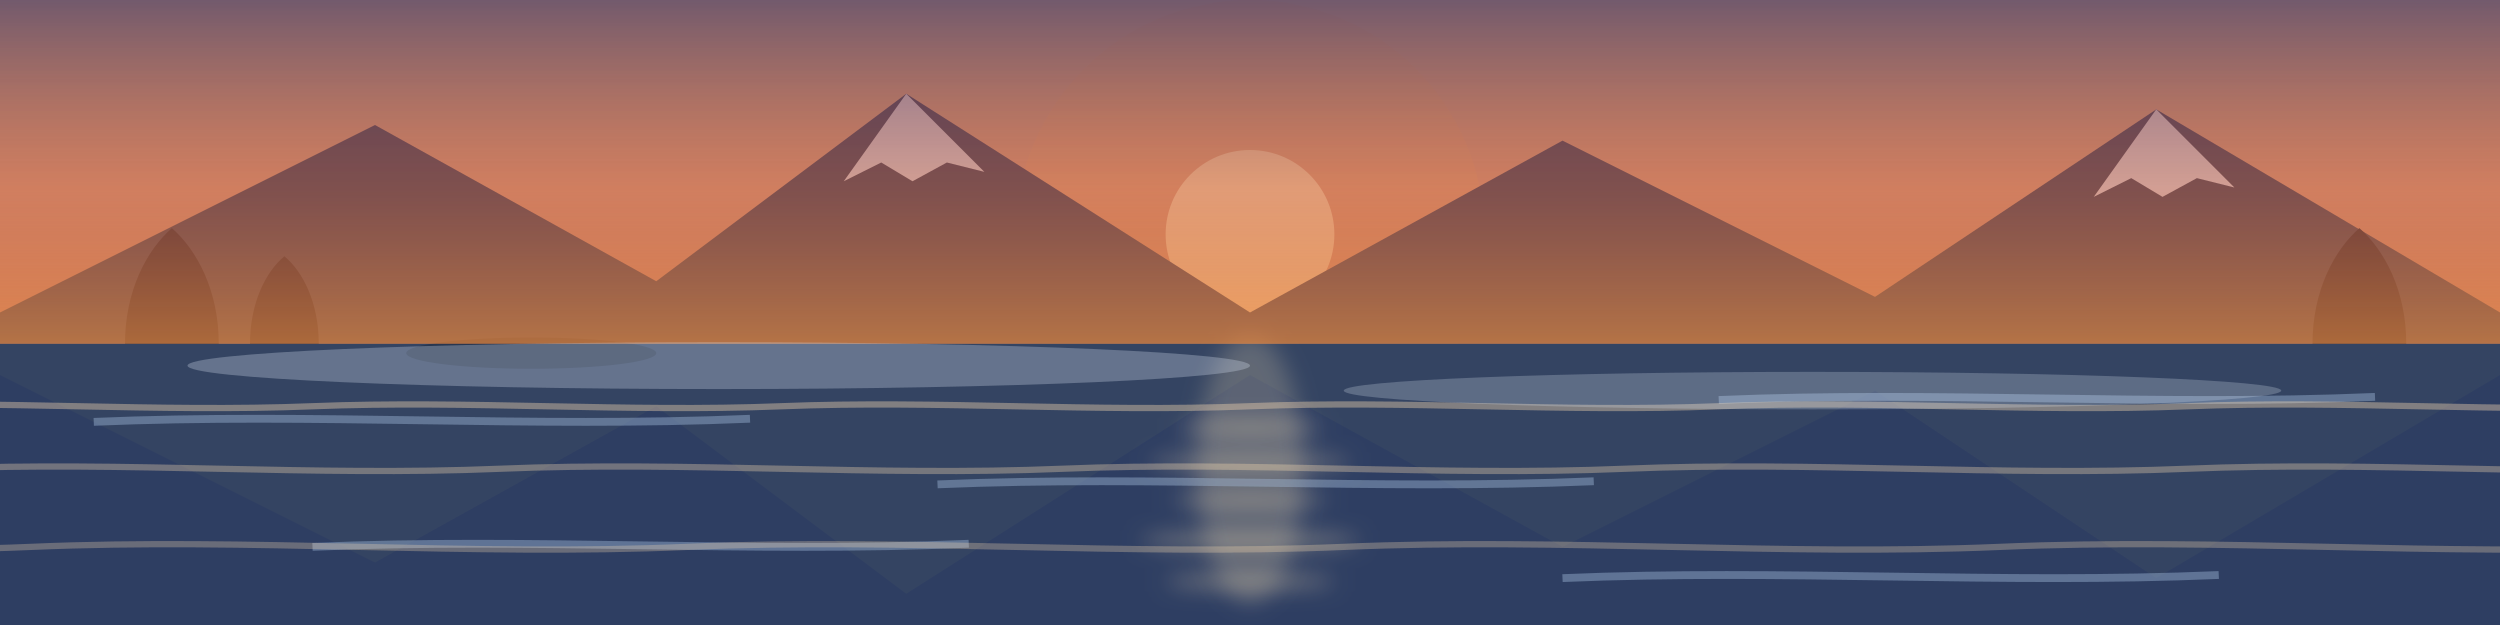
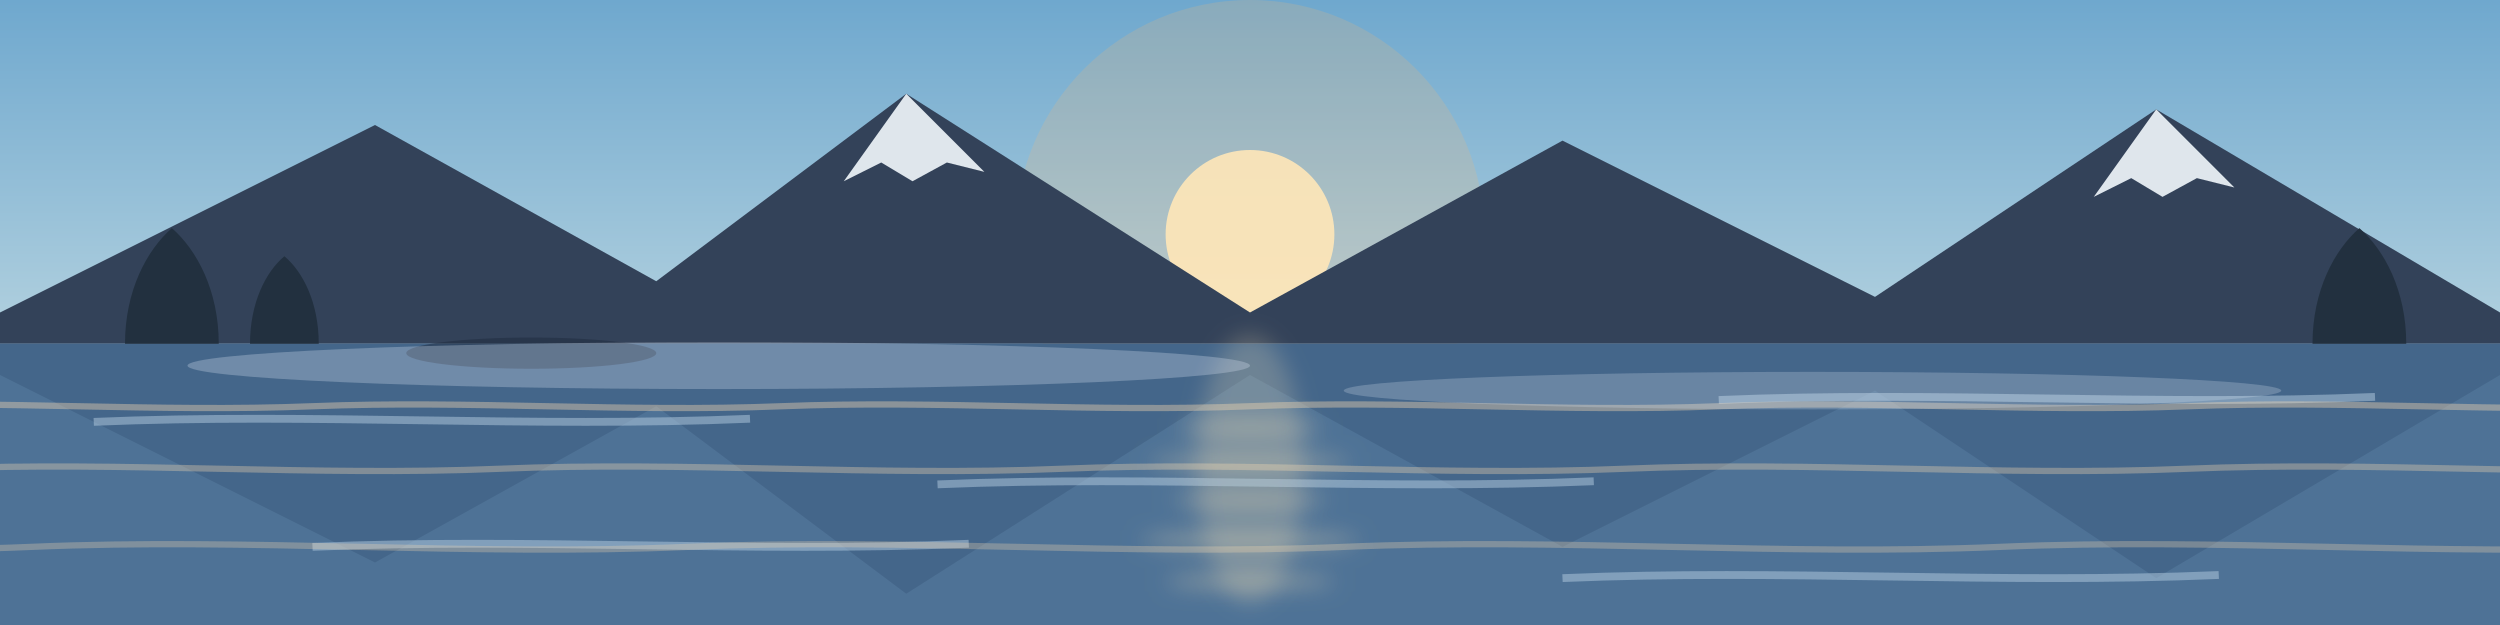
<svg xmlns="http://www.w3.org/2000/svg" viewBox="0 0 160 40" width="1600" height="400" role="presentation" preserveAspectRatio="xMidYMid slice">
  <style>
    .ripple { animation: slide 13s linear infinite }
    .r2 { animation-duration: 19s; animation-delay: -5s }
    .r3 { animation-duration: 9s; animation-delay: -3s }
    @keyframes slide { from { transform: translateX(0) } to { transform: translateX(-40px) } }
    .shimmer { animation: glimmer 6s ease-in-out infinite alternate }
    @keyframes glimmer { from { opacity: .3 } to { opacity: .68 } }
    /* The sun goes down behind the ridge over about a minute, and comes back
-        up. The sky warms as it goes, and the water follows it. */
+        up. Three washes cross-fade over the sky as it drops — gold first, then
+        ember, then night — so the colour of the sky is what tells you how far
+        down it has got. The water takes the last of it. */
    .sink { animation: setting 56s ease-in-out infinite alternate }
    @keyframes setting { from { transform: translateY(-2px) scale(1) }
                         to { transform: translateY(9.5px) scale(1.18) } }
    .rise { animation: rising 56s ease-in-out infinite alternate }
    @keyframes rising { from { transform: translateY(-2px) scaleY(.9); opacity: .5 }
                        to { transform: translateY(-9.5px) scaleY(1.5); opacity: 1 } }
-     .deepen { animation: dusk 56s ease-in-out infinite alternate }
-     @keyframes dusk { from { opacity: 0 } to { opacity: .78 } }
+     .warm { animation: warming 56s ease-in-out infinite alternate }
+     @keyframes warming { 0% { opacity: 0 } 46% { opacity: .7 } 100% { opacity: .26 } }
+     .ember { animation: burning 56s ease-in-out infinite alternate }
+     @keyframes burning { 0% { opacity: 0 } 52% { opacity: .24 } 100% { opacity: .68 } }
+     .night { animation: nightfall 56s ease-in-out infinite alternate }
+     @keyframes nightfall { 0% { opacity: 0 } 58% { opacity: 0 } 100% { opacity: .62 } }
+     .wet { animation: darkening 56s ease-in-out infinite alternate }
+     @keyframes darkening { 0% { opacity: 0 } 100% { opacity: .95 } }
+     .ridge { animation: darkridge 56s ease-in-out infinite alternate }
+     @keyframes darkridge { 0% { fill: #46597A } 54% { fill: #4E4056 } 100% { fill: #241E38 } }
+     .caps { animation: dimcaps 56s ease-in-out infinite alternate }
+     @keyframes dimcaps { 0% { fill: #F2F8FC } 54% { fill: #F6CBA6 } 100% { fill: #8C7290 } }
+     .under { animation: darkunder 56s ease-in-out infinite alternate }
+     @keyframes darkunder { 0% { fill: #3A5A7E } 54% { fill: #45405E } 100% { fill: #1E1C34 } }
+     .sundisc { animation: cooling 56s ease-in-out infinite alternate }
+     @keyframes cooling { 0% { fill: #FFF8E0 } 54% { fill: #FFC066 } 100% { fill: #F05A32 } }
    .lastlight { animation: burn 56s ease-in-out infinite alternate }
-     @keyframes burn { from { opacity: .18 } to { opacity: .5 } }
+     @keyframes burn { from { opacity: .16; fill: #FFD9A0 } to { opacity: .52; fill: #E8482A } }
    @media (prefers-reduced-motion: reduce) { .ripple, .shimmer { animation: none } }
    @keyframes fly { 0% { transform: translate(-16px,2px); opacity: 0 }
                     8% { opacity: .8 } 90% { opacity: .8 }
                     100% { transform: translate(178px,-4px); opacity: 0 } }
    .mist { animation: creep 27s ease-in-out infinite alternate }
    .mi2 { animation-duration: 34s; animation-delay: -11s }
    @keyframes creep { from { transform: translateX(-10px); opacity: .2 }
                       to { transform: translateX(10px); opacity: .45 } }
    .wings { animation: flap 1.1s ease-in-out infinite alternate;
             transform-box: fill-box; transform-origin: 50% 90% }
    @keyframes flap { from { transform: scaleY(.42) } to { transform: scaleY(1) } }
    @media (prefers-reduced-motion: reduce) {
-       .mist, .sink, .rise, .deepen { animation: none } }
+       .mist, .sink, .rise, .warm, .ember, .night, .wet, .sundisc,
+       .ridge, .caps, .under { animation: none }
+       .warm { opacity: .82 } .ember { opacity: .24 } .night { opacity: 0 }
+       .wet { opacity: .26 } .ridge { fill: #4E4056 } .caps { fill: #F6CBA6 }
+       .under { fill: #45405E } }
  </style>
  <defs>
    <filter id="wet" x="-20%" y="-120%" width="140%" height="340%">
      <feGaussianBlur stdDeviation=".7" />
    </filter>
    <linearGradient id="calm" x1="0" y1="0" x2="0" y2="1">
-       <stop offset="0%" stop-color="#F6C98E" />
-       <stop offset="55%" stop-color="#C88A7E" />
-       <stop offset="100%" stop-color="#5A5E8C" />
+       <stop offset="0%" stop-color="#6FA8CE" />
+       <stop offset="52%" stop-color="#AFCFDE" />
+       <stop offset="100%" stop-color="#E2DCC4" />
    </linearGradient>
-     <linearGradient id="lastlight" x1="0" y1="0" x2="0" y2="1">
-       <stop offset="0%" stop-color="#3A2A5E" stop-opacity=".7" />
-       <stop offset="55%" stop-color="#C4563A" stop-opacity=".5" />
-       <stop offset="100%" stop-color="#E8843A" stop-opacity=".7" />
+     <linearGradient id="goldwash" x1="0" y1="0" x2="0" y2="1">
+       <stop offset="0%" stop-color="#E8A85C" stop-opacity=".2" />
+       <stop offset="50%" stop-color="#F4C68C" stop-opacity=".58" />
+       <stop offset="100%" stop-color="#FBE0AE" stop-opacity=".8" />
+     </linearGradient>
+     <linearGradient id="emberwash" x1="0" y1="0" x2="0" y2="1">
+       <stop offset="0%" stop-color="#7A3A62" stop-opacity=".45" />
+       <stop offset="46%" stop-color="#CE5A3A" stop-opacity=".6" />
+       <stop offset="100%" stop-color="#F4863C" stop-opacity=".9" />
+     </linearGradient>
+     <linearGradient id="nightwash" x1="0" y1="0" x2="0" y2="1">
+       <stop offset="0%" stop-color="#101636" stop-opacity=".95" />
+       <stop offset="55%" stop-color="#31245A" stop-opacity=".7" />
+       <stop offset="100%" stop-color="#6E3A58" stop-opacity=".3" />
+     </linearGradient>
+     <linearGradient id="waterdusk" x1="0" y1="0" x2="0" y2="1">
+       <stop offset="0%" stop-color="#5A3A5E" stop-opacity=".45" />
+       <stop offset="100%" stop-color="#0A0F26" stop-opacity=".95" />
    </linearGradient>
  </defs>
  <rect width="160" height="40" fill="url(#calm)" />
+   <rect class="warm" x="0" y="0" width="160" height="22" fill="url(#goldwash)" opacity="0" />
+   <rect class="ember" x="0" y="0" width="160" height="22" fill="url(#emberwash)" opacity="0" />
+   <rect class="night" x="0" y="0" width="160" height="22" fill="url(#nightwash)" opacity="0" />
  <g class="sink">
    <circle class="lastlight" cx="80" cy="15" r="15" fill="#FFB86A" opacity=".18" />
-     <circle cx="80" cy="15" r="5.4" fill="#FFE7B8" opacity=".9" />
+     <circle class="sundisc" cx="80" cy="15" r="5.4" fill="#FFE7B8" opacity=".9" />
  </g>
-   <path d="M0 20 L24 8 L42 18 L58 6 L80 20 L100 9 L120 19 L138 7 L160 20 L160 22 L0 22 Z" fill="#3A4A62" />
-   <g fill="#F2F8FC" opacity=".9">
+   <path d="M0 20 L24 8 L42 18 L58 6 L80 20 L100 9 L120 19 L138 7 L160 20 L160 22 L0 22 Z" class="ridge" fill="#334259" />
+   <g class="caps" fill="#F2F8FC" opacity=".9">
    <path d="M58 6 L63 11 L60.6 10.4 L58.4 11.6 L56.4 10.4 L54 11.6 Z" />
    <path d="M138 7 L143 12 L140.6 11.4 L138.4 12.6 L136.4 11.4 L134 12.6 Z" />
  </g>
-   <path d="M0 22 L160 22 L160 40 L0 40 Z" fill="#2E3E62" />
-   <path d="M0 24 L24 36 L42 26 L58 38 L80 24 L100 35 L120 25 L138 37 L160 24 L160 22 L0 22 Z" fill="#3A4A62" opacity=".5" />
+   <path d="M0 22 L160 22 L160 40 L0 40 Z" fill="#4E7296" />
+   <path d="M0 24 L24 36 L42 26 L58 38 L80 24 L100 35 L120 25 L138 37 L160 24 L160 22 L0 22 Z" class="under" fill="#3A5A7E" opacity=".5" />
  <g class="rise">
    <ellipse cx="80" cy="30" rx="3.4" ry="8.6" fill="#FFE7B8" opacity=".22" filter="url(#wet)" />
  </g>
-   <g stroke="#8FA8C8" stroke-width=".5" fill="none" opacity=".5">
+   <rect class="wet" x="0" y="22" width="160" height="18" fill="url(#waterdusk)" opacity="0" />
+   <g stroke="#B4CCE0" stroke-width=".5" fill="none" opacity=".5">
    <path d="M6 27 C20 26.4 34 27.4 48 26.8" />
    <path d="M60 31 C74 30.4 88 31.4 102 30.8" />
    <path d="M110 25.6 C124 25 138 26 152 25.4" />
    <path d="M20 35 C34 34.4 48 35.4 62 34.8" />
    <path d="M100 37 C114 36.4 128 37.4 142 36.8" />
  </g>
-   <g fill="#1E2A3E">
+   <g fill="#22303F">
    <path d="M8 22 C8 18.6 9.4 16 11 14.6 C12.6 16 14 18.6 14 22 Z" />
    <path d="M16 22 C16 19.4 17 17.4 18.2 16.4 C19.4 17.4 20.4 19.4 20.4 22 Z" />
    <path d="M148 22 C148 18.6 149.4 16 151 14.6 C152.6 16 154 18.6 154 22 Z" />
  </g>
  <ellipse cx="34" cy="22.6" rx="8" ry="1" fill="#1E2A3E" opacity=".5" />
  <g stroke="#F6D8B0" stroke-width=".4" fill="none">
    <path class="ripple" d="M-40 26 C-30 25.6 -20 26.4 -10 26 C0 25.6 10 26.4 20 26                             C30 25.6 40 26.4 50 26 C60 25.6 70 26.4 80 26                             C90 25.6 100 26.4 110 26 C120 25.6 130 26.4 140 26                             C150 25.6 160 26.4 170 26 C180 25.6 190 26.4 200 26" opacity=".4" />
    <path class="ripple r2" d="M-40 30 C-28 29.5 -16 30.5 -4 30 C8 29.5 20 30.5 32 30                                C44 29.5 56 30.5 68 30 C80 29.5 92 30.5 104 30                                C116 29.5 128 30.5 140 30 C152 29.5 164 30.5 176 30                                C188 29.5 200 30.5 212 30" opacity=".34" />
    <path class="ripple r3" d="M-40 35 C-26 34.4 -12 35.6 2 35 C16 34.4 30 35.6 44 35                                C58 34.4 72 35.6 86 35 C100 34.4 114 35.6 128 35                                C142 34.4 156 35.6 170 35 C184 34.4 198 35.6 212 35" opacity=".3" />
  </g>
  <g class="shimmer" fill="#FFE7B8" filter="url(#wet)" opacity=".55">
    <ellipse cx="80" cy="27.4" rx="4.6" ry=".3" />
    <ellipse cx="80" cy="29.6" rx="6.4" ry=".32" />
    <ellipse cx="80" cy="32" rx="5" ry=".28" />
    <ellipse cx="80" cy="34.6" rx="7" ry=".34" />
    <ellipse cx="80" cy="37.2" rx="5.4" ry=".3" />
  </g>
-   <rect class="deepen" x="0" y="0" width="160" height="22" fill="url(#lastlight)" />
  <g fill="#D8E2F0">
    <ellipse class="mist" cx="46" cy="23.4" rx="34" ry="1.5" opacity=".3" />
    <ellipse class="mist mi2" cx="116" cy="25" rx="30" ry="1.2" opacity=".25" />
  </g>
</svg>
